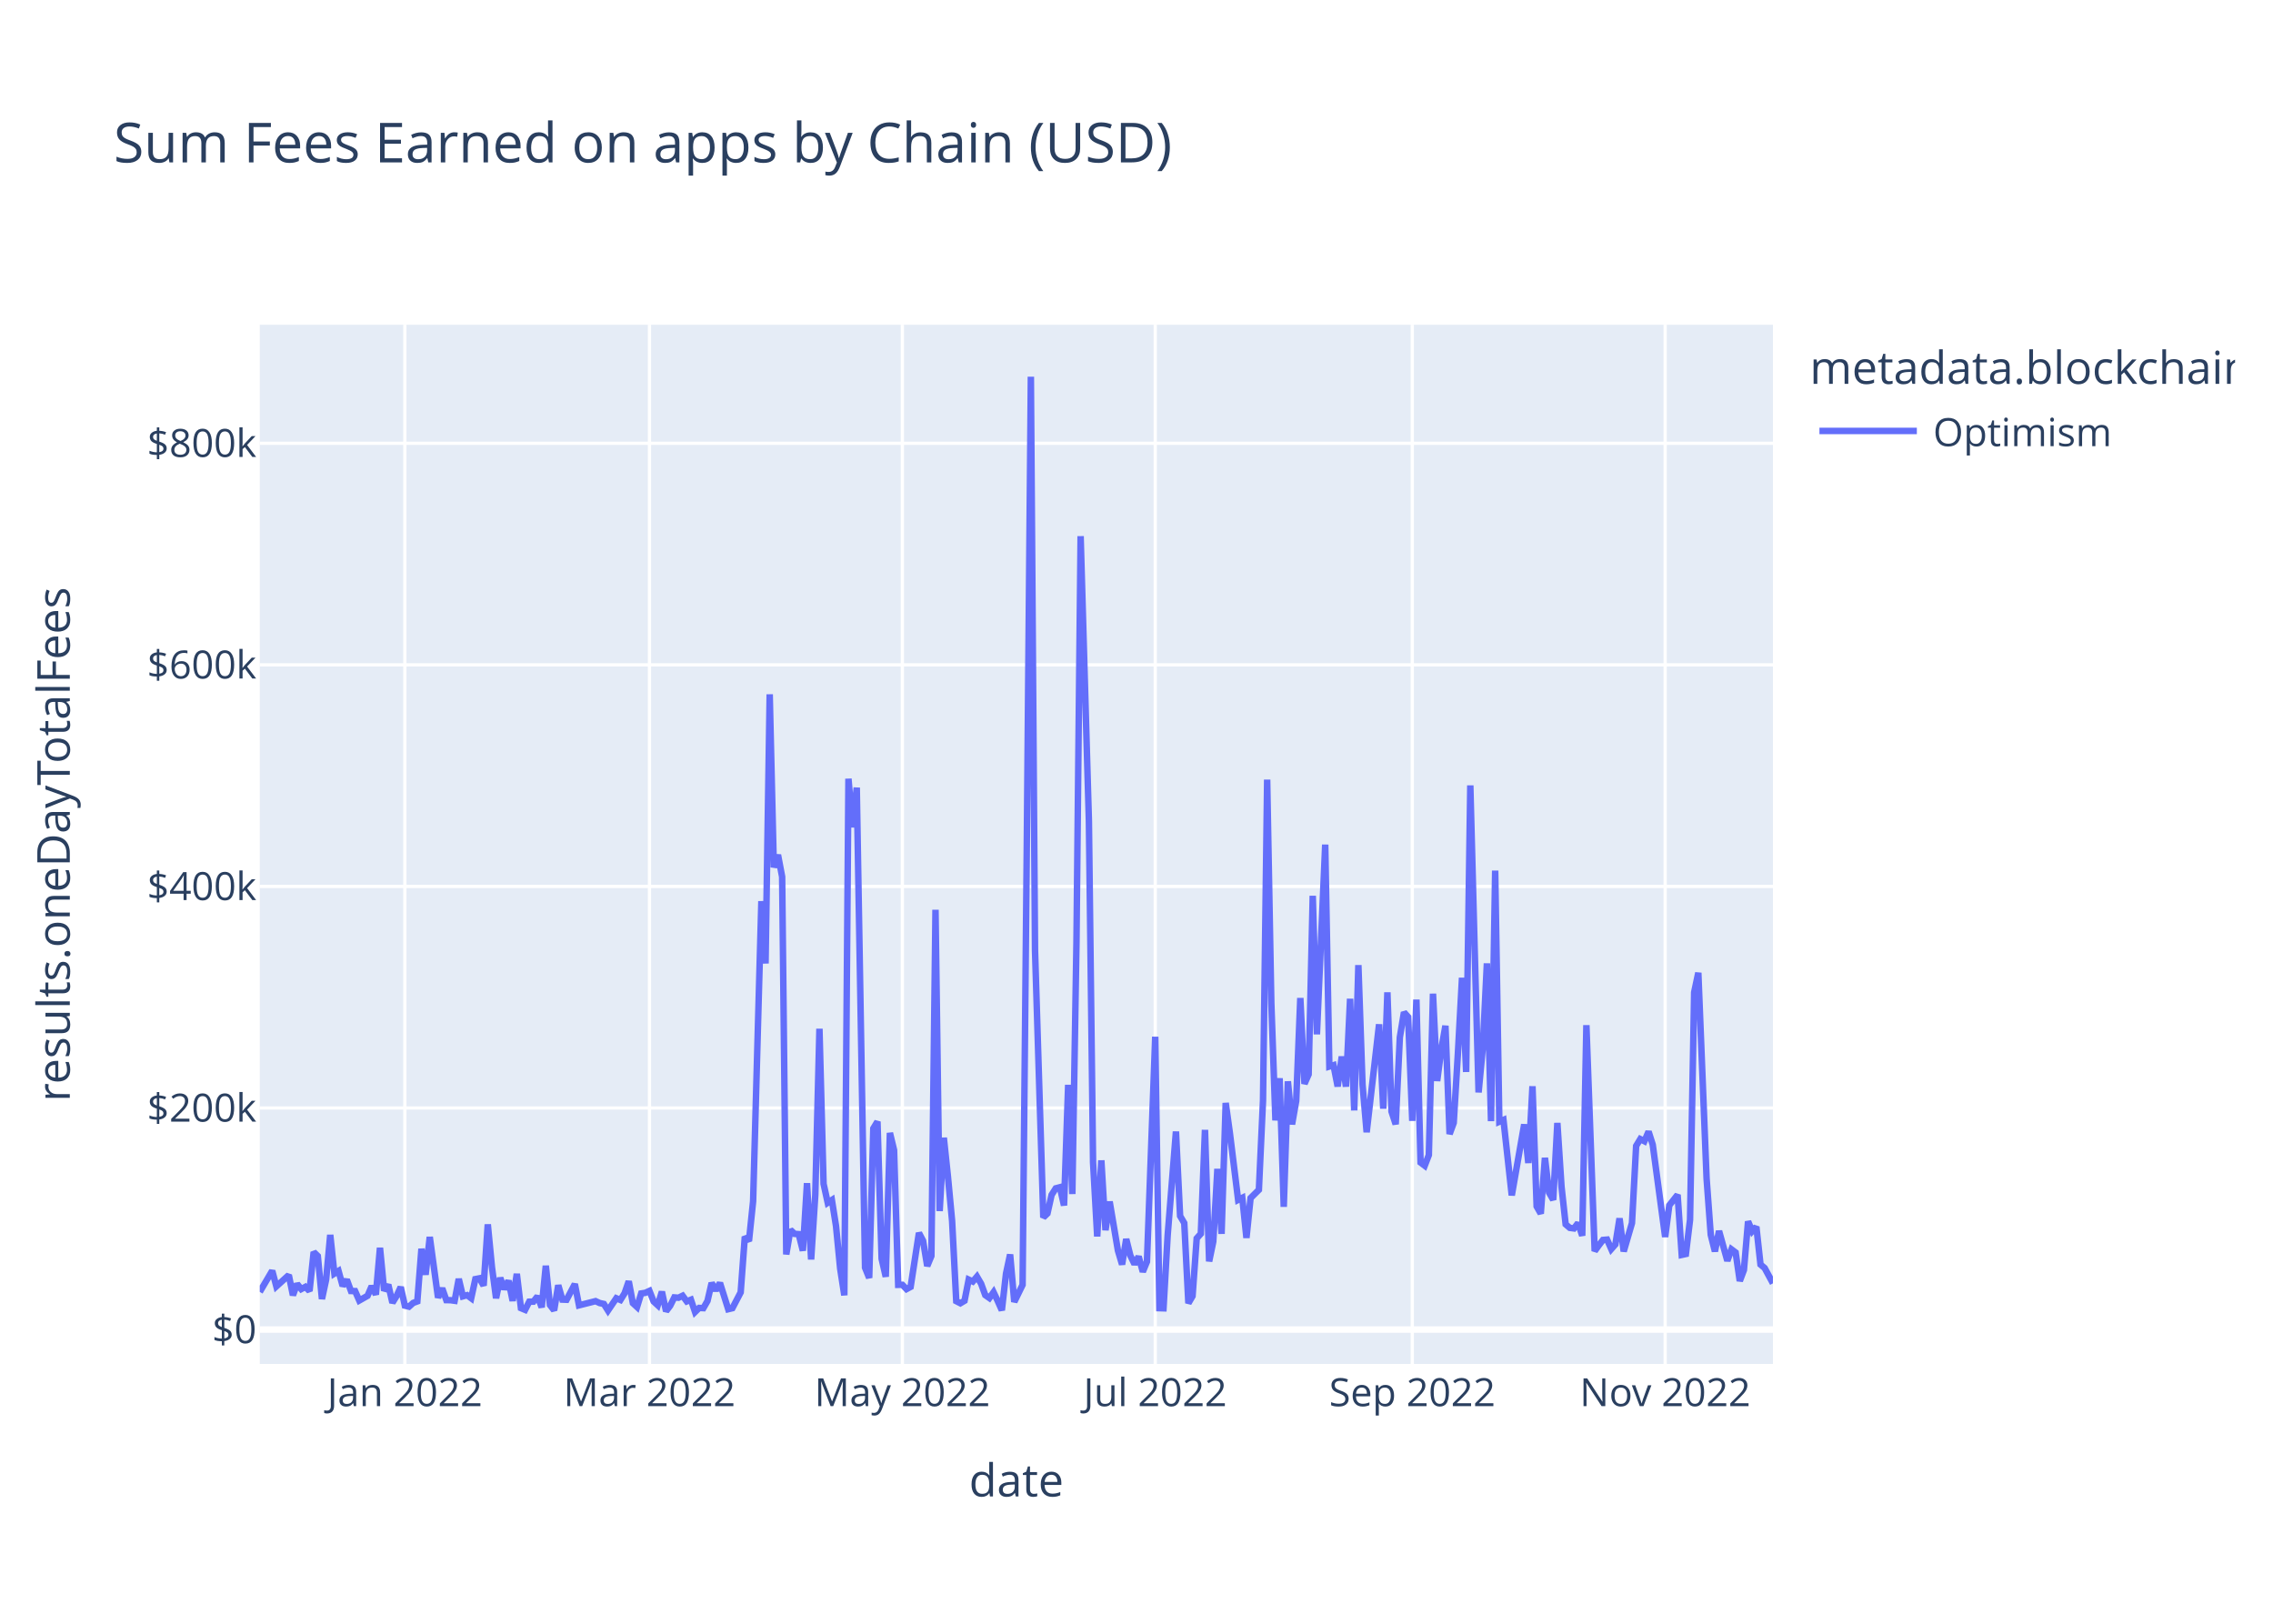
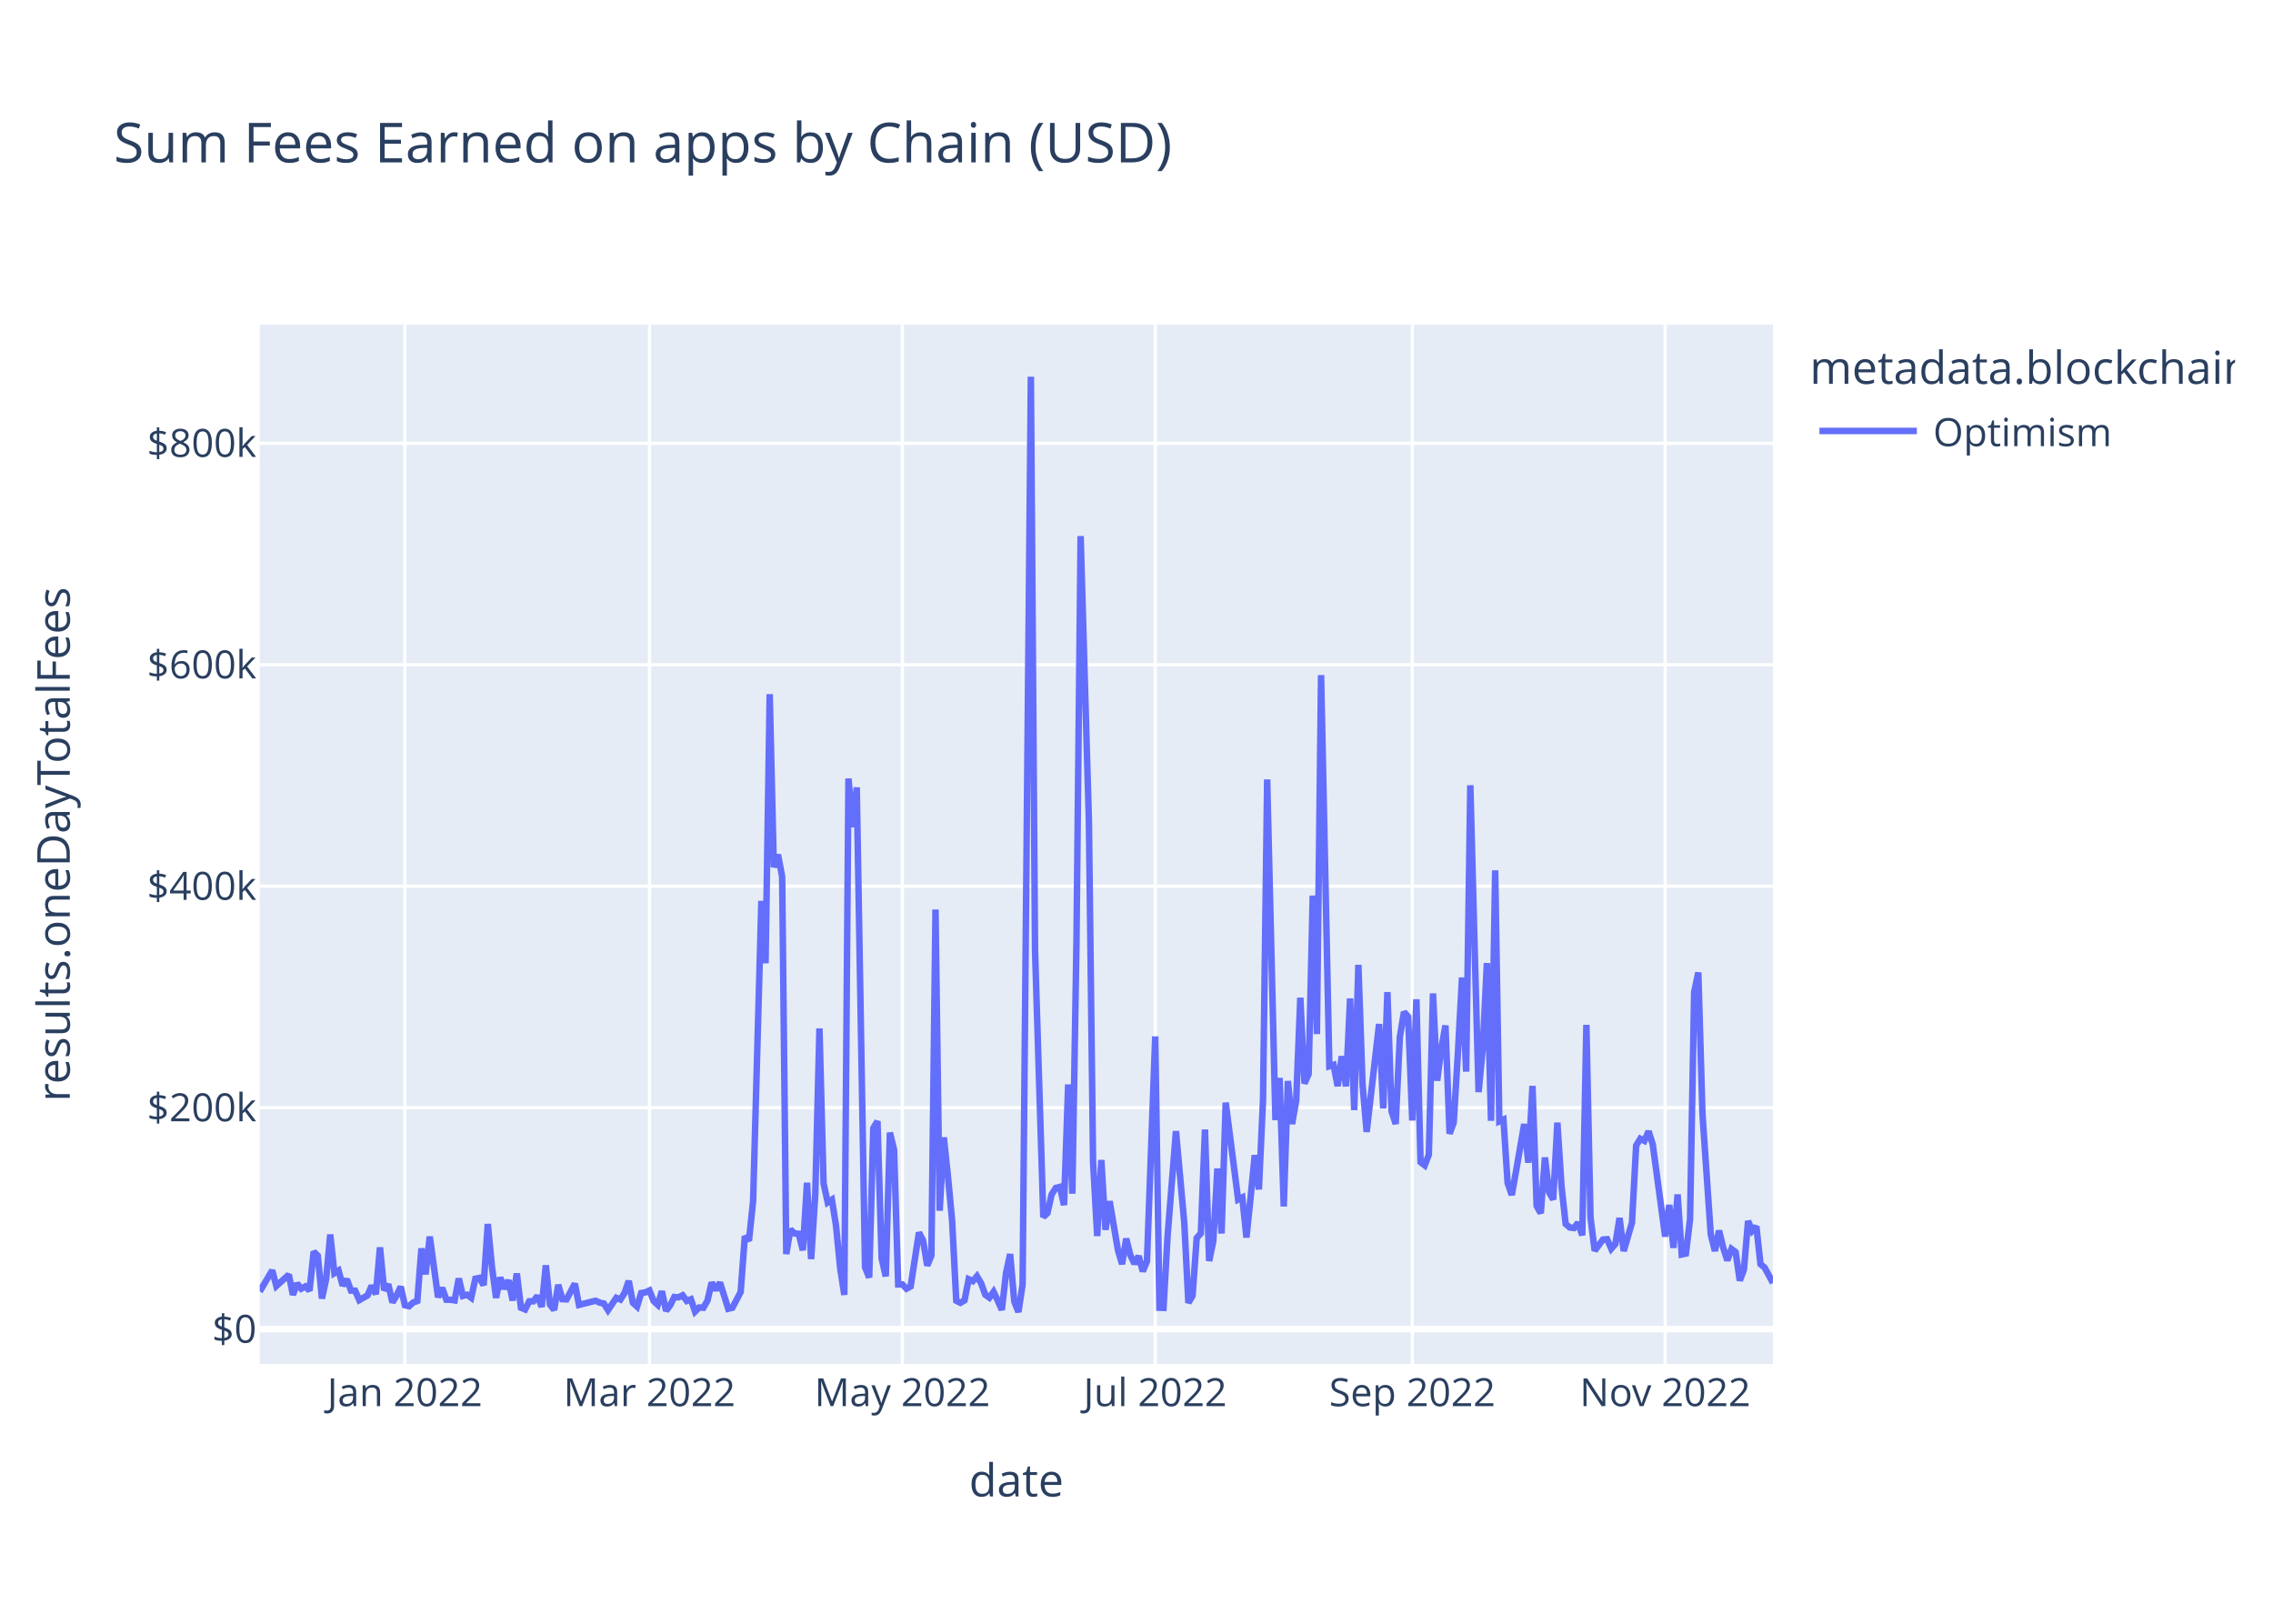
<svg xmlns="http://www.w3.org/2000/svg" class="main-svg" width="700" height="500" style="" viewBox="0 0 700 500">
  <rect x="0" y="0" width="700" height="500" style="fill: rgb(255, 255, 255); fill-opacity: 1;" />
-   <defs id="defs-9db870">
+   <defs id="defs-dbf100">
    <g class="clips">
-       <clipPath id="clip9db870xyplot" class="plotclip">
+       <clipPath id="clipdbf100xyplot" class="plotclip">
        <rect width="466" height="320" />
      </clipPath>
-       <clipPath class="axesclip" id="clip9db870x">
+       <clipPath class="axesclip" id="clipdbf100x">
        <rect x="80" y="0" width="466" height="500" />
      </clipPath>
-       <clipPath class="axesclip" id="clip9db870y">
+       <clipPath class="axesclip" id="clipdbf100y">
        <rect x="0" y="100" width="700" height="320" />
      </clipPath>
-       <clipPath class="axesclip" id="clip9db870xy">
+       <clipPath class="axesclip" id="clipdbf100xy">
        <rect x="80" y="100" width="466" height="320" />
      </clipPath>
    </g>
    <g class="gradients" />
    <g class="patterns" />
  </defs>
  <g class="bglayer">
    <rect class="bg" x="80" y="100" width="466" height="320" style="fill: rgb(229, 236, 246); fill-opacity: 1; stroke-width: 0;" />
  </g>
  <g class="layer-below">
    <g class="imagelayer" />
    <g class="shapelayer" />
  </g>
  <g class="cartesianlayer">
    <g class="subplot xy">
      <g class="layer-subplot">
        <g class="shapelayer" />
        <g class="imagelayer" />
      </g>
      <g class="minor-gridlayer">
        <g class="x" />
        <g class="y" />
      </g>
      <g class="gridlayer">
        <g class="x">
          <path class="xgrid crisp" transform="translate(124.68,0)" d="M0,100v320" style="stroke: rgb(255, 255, 255); stroke-opacity: 1; stroke-width: 1px;" />
          <path class="xgrid crisp" transform="translate(200.01,0)" d="M0,100v320" style="stroke: rgb(255, 255, 255); stroke-opacity: 1; stroke-width: 1px;" />
          <path class="xgrid crisp" transform="translate(277.89,0)" d="M0,100v320" style="stroke: rgb(255, 255, 255); stroke-opacity: 1; stroke-width: 1px;" />
          <path class="xgrid crisp" transform="translate(355.77,0)" d="M0,100v320" style="stroke: rgb(255, 255, 255); stroke-opacity: 1; stroke-width: 1px;" />
          <path class="xgrid crisp" transform="translate(434.93,0)" d="M0,100v320" style="stroke: rgb(255, 255, 255); stroke-opacity: 1; stroke-width: 1px;" />
          <path class="xgrid crisp" transform="translate(512.81,0)" d="M0,100v320" style="stroke: rgb(255, 255, 255); stroke-opacity: 1; stroke-width: 1px;" />
        </g>
        <g class="y">
-           <path class="ygrid crisp" transform="translate(0,341.18)" d="M80,0h466" style="stroke: rgb(255, 255, 255); stroke-opacity: 1; stroke-width: 1px;" />
-           <path class="ygrid crisp" transform="translate(0,272.96)" d="M80,0h466" style="stroke: rgb(255, 255, 255); stroke-opacity: 1; stroke-width: 1px;" />
-           <path class="ygrid crisp" transform="translate(0,204.73)" d="M80,0h466" style="stroke: rgb(255, 255, 255); stroke-opacity: 1; stroke-width: 1px;" />
-           <path class="ygrid crisp" transform="translate(0,136.5)" d="M80,0h466" style="stroke: rgb(255, 255, 255); stroke-opacity: 1; stroke-width: 1px;" />
+           <path class="ygrid crisp" transform="translate(0,341.08)" d="M80,0h466" style="stroke: rgb(255, 255, 255); stroke-opacity: 1; stroke-width: 1px;" />
+           <path class="ygrid crisp" transform="translate(0,272.88)" d="M80,0h466" style="stroke: rgb(255, 255, 255); stroke-opacity: 1; stroke-width: 1px;" />
+           <path class="ygrid crisp" transform="translate(0,204.69)" d="M80,0h466" style="stroke: rgb(255, 255, 255); stroke-opacity: 1; stroke-width: 1px;" />
+           <path class="ygrid crisp" transform="translate(0,136.49)" d="M80,0h466" style="stroke: rgb(255, 255, 255); stroke-opacity: 1; stroke-width: 1px;" />
        </g>
      </g>
      <g class="zerolinelayer">
-         <path class="yzl zl crisp" transform="translate(0,409.41)" d="M80,0h466" style="stroke: rgb(255, 255, 255); stroke-opacity: 1; stroke-width: 2px;" />
+         <path class="yzl zl crisp" transform="translate(0,409.28)" d="M80,0h466" style="stroke: rgb(255, 255, 255); stroke-opacity: 1; stroke-width: 2px;" />
      </g>
      <path class="xlines-below" />
      <path class="ylines-below" />
      <g class="overlines-below" />
      <g class="xaxislayer-below" />
      <g class="yaxislayer-below" />
      <g class="overaxes-below" />
-       <g class="plot" transform="translate(80,100)" clip-path="url(#clip9db870xyplot)">
+       <g class="plot" transform="translate(80,100)" clip-path="url(#clipdbf100xyplot)">
        <g class="scatterlayer mlayer">
-           <g class="trace scatter trace484f67" style="stroke-miterlimit: 2; opacity: 1;">
+           <g class="trace scatter trace360758" style="stroke-miterlimit: 2; opacity: 1;">
            <g class="fills" />
            <g class="errorbars" />
            <g class="lines">
-               <path class="js-line" d="M0,297.82L3.83,291.31L5.11,296.12L8.94,292.64L10.21,298.85L11.49,295.35L12.77,296.95L14.04,296.27L15.32,297.54L16.6,285.55L17.87,286.78L19.15,300L20.43,294.05L21.7,280.26L22.98,292.17L24.26,291.37L25.53,295.99L26.81,294.06L28.09,297.54L29.36,297.57L30.64,300.47L33.19,299.02L34.47,296.05L35.75,298.65L37.02,284.23L38.3,297.44L39.58,295.6L40.85,301.17L42.13,299.07L43.41,296.33L44.68,302.04L45.96,302.36L47.24,301.21L48.52,300.74L49.79,284.54L51.07,292.53L52.35,280.9L54.9,299.58L56.18,296.71L57.45,300.35L58.73,300.37L60.01,300.55L61.28,293.82L62.56,299.18L63.84,298.82L65.11,299.76L66.39,293.88L67.67,293.63L68.94,295.88L70.22,277.02L71.5,290.19L72.77,299.76L74.05,293.5L75.33,296.97L76.6,294.36L77.88,300.58L79.16,292.26L80.43,302.81L81.71,303.34L82.99,300.83L84.26,300.82L85.54,299.18L86.82,302.56L88.09,289.76L89.37,301.85L90.65,303.5L91.92,295.77L93.2,300.19L94.48,300.24L97.03,295.4L98.31,301.95L103.41,300.66L104.69,301.25L105.97,301.53L107.24,303.55L109.8,299.77L111.07,300.3L112.35,298.23L113.63,294.55L114.9,301.28L116.18,302.46L117.46,298.3L118.73,298.1L120.01,297.51L121.29,300.75L122.56,301.92L123.84,297.75L125.12,303.76L126.39,302.08L127.67,299.51L128.95,299.61L130.22,299L131.5,300.74L132.78,300.23L134.05,304L135.33,302.75L136.61,302.82L137.88,300.6L139.16,295.06L140.44,297.35L141.72,295.06L144.27,303.14L145.55,302.83L148.1,297.95L149.38,280.81L150.65,282.17L151.93,269.91L154.48,177.5L155.76,196.69L157.04,113.8L158.31,167.09L159.59,163.24L160.87,169.99L162.14,286.28L163.42,278.72L164.7,279.94L165.97,280.03L167.25,285.13L168.53,264.33L169.8,287.83L171.08,267.91L172.36,216.78L173.63,264.53L174.91,270.37L176.19,269.53L177.46,277.52L178.74,290.6L180.02,298.87L181.29,139.79L182.57,154.75L183.85,142.53L186.4,290.35L187.68,293.51L188.95,247.48L190.23,245.37L191.51,287.61L192.78,293.15L194.06,248.86L195.34,254.16L196.61,295.64L197.89,295.63L199.17,296.95L200.44,296.27L203,279.66L204.27,282.08L205.55,289.84L206.83,286.76L208.1,180.15L209.38,272.93L210.66,250.34L211.93,262.31L213.21,275.95L214.49,300.66L215.76,301.31L217.04,300.55L218.32,294.03L219.59,294.62L220.87,293.11L222.15,295.3L223.42,298.8L224.7,299.7L225.98,297.91L227.25,300.59L228.53,303.47L229.81,292.19L231.08,286.29L232.36,300.89L234.92,295.64L236.19,163.05L237.47,16L238.75,192.7L241.3,274.89L242.58,273.66L243.85,267.95L245.13,265.93L246.41,265.59L247.68,271.21L248.96,234.05L250.24,267.68L251.51,190.28L252.79,65.1L255.34,152.75L256.62,257.87L257.9,280.74L259.17,257.31L260.45,278.82L261.73,270.01L264.28,285.08L265.56,289.38L266.83,281.54L268.11,286.63L269.39,289.27L270.66,286.92L271.94,291.61L273.22,288.5L275.77,219.24L277.05,302.83L278.32,302.87L279.6,280.36L282.15,248.43L283.43,274.44L284.71,276.62L285.98,301.31L287.26,299.11L288.54,281.33L289.81,279.91L291.09,247.92L292.37,288.42L293.64,282.32L294.92,259.93L296.2,279.94L297.47,239.63L298.75,248.86L301.3,269.49L302.58,268.86L303.86,281.19L305.13,268.92L307.69,266.38L308.96,238.9L310.24,140.07L311.52,208.88L312.79,245L314.07,232.03L315.35,271.62L316.62,232.98L317.9,246.23L319.18,239L320.45,207.31L321.73,233.74L323.01,230.83L324.28,175.85L325.56,218.51L328.12,160.08L329.39,228.41L330.67,228.01L331.95,234.54L333.22,225.34L334.5,234.61L335.78,207.55L337.05,241.93L338.33,197.19L339.61,233.99L340.88,248.65L344.71,215.42L345.99,241.41L347.27,205.58L348.54,242.28L349.82,246.2L351.1,219.42L352.37,211.73L353.65,213.16L354.93,245.14L356.2,207.8L357.48,257.98L358.76,258.95L360.03,255.67L361.31,205.99L362.59,232.88L363.86,223.16L365.14,215.86L366.42,249.21L367.69,245.76L368.97,224.55L370.25,201.09L371.52,230.09L372.8,141.85L374.08,189.88L375.35,236.39L376.63,222.83L377.91,196.65L379.18,245.24L380.46,168.08L381.74,245.41L383.01,244.86L385.57,268.09L389.4,246.23L390.67,258.13L391.95,234.49L393.23,271.48L394.5,273.71L395.78,256.53L397.06,267.24L398.33,269.48L399.61,245.79L400.89,265.43L402.16,277L403.44,278.1L404.72,278.27L405.99,276.62L407.27,280.52L408.55,215.68L411.1,285.25L412.38,283.47L413.65,281.82L414.93,281.71L416.21,284.63L417.48,283.18L418.76,275.17L420.04,285.35L422.59,276.62L423.87,252.87L425.15,250.76L426.42,251.41L427.7,248.45L428.98,252.48L432.81,280.9L434.08,271.16L436.64,267.92L437.91,286.42L439.19,286.14L440.47,275.62L441.74,205.58L443.02,199.54L445.57,262.96L446.85,280.23L448.13,285.34L449.4,279.06L451.96,288.24L453.23,284.72L454.51,285.68L455.79,294.45L457.06,291.08L458.34,276.11L459.62,279.13L460.89,277.76L462.17,289.39L463.45,290.47L466,295.18" style="vector-effect: non-scaling-stroke; fill: none; stroke: rgb(99, 110, 250); stroke-opacity: 1; stroke-width: 2px; opacity: 1;" />
+               <path class="js-line" d="M0,297.69L3.83,291.19L5.11,295.99L8.94,292.51L10.21,298.72L11.49,295.22L12.77,296.83L14.04,296.14L15.32,297.42L16.6,285.43L17.87,286.66L19.15,299.87L20.43,293.92L21.7,280.14L22.98,292.04L24.26,291.25L25.53,295.86L26.81,293.93L28.09,297.41L29.36,297.44L30.64,300.34L33.19,298.89L34.47,295.92L35.75,298.52L37.02,284.11L38.3,297.31L39.58,295.47L40.85,301.05L42.13,298.94L43.41,296.2L44.68,301.91L45.96,302.23L47.24,301.08L48.52,300.61L49.79,284.42L51.07,292.4L52.35,280.78L54.9,299.45L56.18,296.58L57.45,300.22L58.73,300.24L60.01,300.43L61.28,293.69L62.56,299.05L63.84,298.69L65.11,299.63L66.39,293.76L67.67,293.51L68.94,295.75L70.22,276.9L71.5,290.07L72.77,299.64L74.05,293.38L75.33,296.84L76.6,294.23L77.88,300.45L79.16,292.14L80.43,302.68L81.71,303.21L82.99,300.7L84.26,300.7L85.54,299.05L86.82,302.43L88.09,289.63L89.37,301.72L90.65,303.37L91.92,295.64L93.2,300.06L94.48,300.11L97.03,295.28L98.31,301.82L103.41,300.53L104.69,301.12L105.97,301.4L107.24,303.42L109.8,299.64L111.07,300.17L112.35,298.11L113.63,294.43L114.9,301.16L116.18,302.33L117.46,298.17L118.73,297.97L120.01,297.38L121.29,300.62L122.56,301.79L123.84,297.62L125.12,303.63L126.39,301.96L127.67,299.38L128.95,299.49L130.22,298.87L131.5,300.61L132.78,300.1L134.05,303.87L135.33,302.62L136.61,302.69L137.88,300.47L139.16,294.93L140.44,297.22L141.72,294.94L144.27,303.01L145.55,302.7L148.1,297.82L149.38,280.69L150.65,282.05L151.93,269.8L154.48,177.42L155.76,196.61L157.04,113.76L158.31,167.03L159.59,163.17L160.87,169.92L162.14,286.16L163.42,278.6L164.7,279.82L165.97,279.91L167.25,285L168.53,264.21L169.8,287.71L171.08,267.8L172.36,216.69L173.63,264.42L174.91,270.26L176.19,269.42L177.46,277.4L178.74,290.48L180.02,298.74L181.29,139.73L182.57,154.68L183.85,142.47L186.4,290.23L187.68,293.39L188.95,247.38L190.23,245.26L191.51,287.48L192.78,293.03L194.06,248.76L195.34,254.05L196.61,295.52L197.89,295.51L199.17,296.83L200.44,296.14L203,279.54L204.27,281.96L205.55,289.72L206.83,286.64L208.1,180.07L209.38,272.82L210.66,250.24L211.93,262.2L213.21,275.83L214.49,300.53L215.76,301.18L217.04,300.42L218.32,293.91L219.59,294.5L220.87,292.99L222.15,295.18L223.42,298.67L224.7,299.58L225.98,297.78L227.25,300.46L228.53,303.35L229.81,292.06L231.08,286.17L232.36,300.76L233.64,304L234.92,295.52L237.47,16L238.75,192.62L241.3,274.77L242.58,273.54L243.85,267.84L245.13,265.81L246.41,265.48L247.68,271.09L248.96,233.95L250.24,267.57L251.51,190.2L252.79,65.08L255.34,152.69L256.62,257.76L257.9,280.62L259.17,257.2L260.45,278.7L261.73,269.9L264.28,284.96L265.56,289.26L266.83,281.42L268.11,286.51L269.39,289.15L270.66,286.79L271.94,291.48L273.22,288.38L275.77,219.15L277.05,302.7L278.32,302.74L279.6,280.24L282.15,248.32L284.71,276.5L285.98,301.18L287.26,298.99L288.54,281.21L289.81,279.8L291.09,247.82L292.37,288.29L293.64,282.2L294.92,259.82L296.2,279.82L297.47,239.53L301.3,269.37L302.58,268.74L303.86,281.07L305.13,268.81L306.41,255.72L307.69,266.27L308.96,238.8L310.24,140.01L312.79,244.9L314.07,231.94L315.35,271.5L316.62,232.88L317.9,246.13L319.18,238.9L320.45,207.22L321.73,233.64L323.01,230.74L324.28,175.78L325.56,218.42L326.84,107.89L329.39,228.32L330.67,227.91L331.95,234.44L333.22,225.25L334.5,234.51L335.78,207.46L337.05,241.83L338.33,197.11L339.61,233.89L340.88,248.55L344.71,215.33L345.99,241.31L347.27,205.5L348.54,242.17L349.82,246.1L351.1,219.33L352.37,211.64L353.65,213.07L354.93,245.04L356.2,207.71L357.48,257.87L358.76,258.84L360.03,255.56L361.31,205.91L362.59,232.79L363.86,223.07L365.14,215.77L366.42,249.11L367.69,245.66L368.97,224.45L370.25,201.01L371.52,229.99L372.8,141.8L374.08,189.8L375.35,236.29L376.63,222.74L377.91,196.57L379.18,245.13L380.46,168.01L381.74,245.31L383.01,244.75L384.29,264.24L385.57,267.97L386.84,260.91L389.4,246.13L390.67,258.03L391.95,234.39L393.23,271.37L394.5,273.59L395.78,256.42L397.06,267.13L398.33,269.37L399.61,245.69L400.89,265.32L402.16,276.89L403.44,277.98L404.72,278.15L405.99,276.5L407.27,280.4L408.55,215.59L409.82,274.94L411.1,285.13L413.65,281.7L414.93,281.59L416.21,284.51L417.48,283.06L418.76,275.05L420.04,285.23L422.59,276.5L423.87,252.77L425.15,250.66L426.42,251.3L427.7,248.35L428.98,252.38L432.81,280.78L434.08,271.04L435.36,284.26L436.64,267.81L437.91,286.29L439.19,286.02L440.47,275.5L441.74,205.49L443.02,199.45L444.3,243.14L446.85,280.12L448.13,285.22L449.4,278.94L450.68,284.16L451.96,288.12L453.23,284.6L454.51,285.56L455.79,294.33L457.06,290.96L458.34,275.99L459.62,279.01L460.89,277.65L462.17,289.27L463.45,290.34L466,295.06" style="vector-effect: non-scaling-stroke; fill: none; stroke: rgb(99, 110, 250); stroke-opacity: 1; stroke-width: 2px; opacity: 1;" />
            </g>
            <g class="points" />
            <g class="text" />
          </g>
        </g>
      </g>
      <g class="overplot" />
      <path class="xlines-above crisp" d="M0,0" style="fill: none;" />
      <path class="ylines-above crisp" d="M0,0" style="fill: none;" />
      <g class="overlines-above" />
      <g class="xaxislayer-above">
        <g class="xtick">
          <text text-anchor="middle" x="0" y="433" transform="translate(124.68,0)" style="font-family: 'Open Sans', verdana, arial, sans-serif; font-size: 12px; fill: rgb(42, 63, 95); fill-opacity: 1; white-space: pre; opacity: 1;">Jan 2022</text>
        </g>
        <g class="xtick">
          <text text-anchor="middle" x="0" y="433" style="font-family: 'Open Sans', verdana, arial, sans-serif; font-size: 12px; fill: rgb(42, 63, 95); fill-opacity: 1; white-space: pre; opacity: 1;" transform="translate(200.01,0)">Mar 2022</text>
        </g>
        <g class="xtick">
          <text text-anchor="middle" x="0" y="433" style="font-family: 'Open Sans', verdana, arial, sans-serif; font-size: 12px; fill: rgb(42, 63, 95); fill-opacity: 1; white-space: pre; opacity: 1;" transform="translate(277.89,0)">May 2022</text>
        </g>
        <g class="xtick">
          <text text-anchor="middle" x="0" y="433" style="font-family: 'Open Sans', verdana, arial, sans-serif; font-size: 12px; fill: rgb(42, 63, 95); fill-opacity: 1; white-space: pre; opacity: 1;" transform="translate(355.77,0)">Jul 2022</text>
        </g>
        <g class="xtick">
          <text text-anchor="middle" x="0" y="433" style="font-family: 'Open Sans', verdana, arial, sans-serif; font-size: 12px; fill: rgb(42, 63, 95); fill-opacity: 1; white-space: pre; opacity: 1;" transform="translate(434.93,0)">Sep 2022</text>
        </g>
        <g class="xtick">
          <text text-anchor="middle" x="0" y="433" style="font-family: 'Open Sans', verdana, arial, sans-serif; font-size: 12px; fill: rgb(42, 63, 95); fill-opacity: 1; white-space: pre; opacity: 1;" transform="translate(512.81,0)">Nov 2022</text>
        </g>
      </g>
      <g class="yaxislayer-above">
        <g class="ytick">
-           <text text-anchor="end" x="79" y="4.2" transform="translate(0,409.41)" style="font-family: 'Open Sans', verdana, arial, sans-serif; font-size: 12px; fill: rgb(42, 63, 95); fill-opacity: 1; white-space: pre; opacity: 1;">$0</text>
+           <text text-anchor="end" x="79" y="4.2" transform="translate(0,409.28)" style="font-family: 'Open Sans', verdana, arial, sans-serif; font-size: 12px; fill: rgb(42, 63, 95); fill-opacity: 1; white-space: pre; opacity: 1;">$0</text>
        </g>
        <g class="ytick">
-           <text text-anchor="end" x="79" y="4.2" style="font-family: 'Open Sans', verdana, arial, sans-serif; font-size: 12px; fill: rgb(42, 63, 95); fill-opacity: 1; white-space: pre; opacity: 1;" transform="translate(0,341.18)">$200k</text>
+           <text text-anchor="end" x="79" y="4.2" style="font-family: 'Open Sans', verdana, arial, sans-serif; font-size: 12px; fill: rgb(42, 63, 95); fill-opacity: 1; white-space: pre; opacity: 1;" transform="translate(0,341.08)">$200k</text>
        </g>
        <g class="ytick">
-           <text text-anchor="end" x="79" y="4.2" style="font-family: 'Open Sans', verdana, arial, sans-serif; font-size: 12px; fill: rgb(42, 63, 95); fill-opacity: 1; white-space: pre; opacity: 1;" transform="translate(0,272.96)">$400k</text>
+           <text text-anchor="end" x="79" y="4.2" style="font-family: 'Open Sans', verdana, arial, sans-serif; font-size: 12px; fill: rgb(42, 63, 95); fill-opacity: 1; white-space: pre; opacity: 1;" transform="translate(0,272.88)">$400k</text>
        </g>
        <g class="ytick">
-           <text text-anchor="end" x="79" y="4.2" style="font-family: 'Open Sans', verdana, arial, sans-serif; font-size: 12px; fill: rgb(42, 63, 95); fill-opacity: 1; white-space: pre; opacity: 1;" transform="translate(0,204.73)">$600k</text>
+           <text text-anchor="end" x="79" y="4.2" style="font-family: 'Open Sans', verdana, arial, sans-serif; font-size: 12px; fill: rgb(42, 63, 95); fill-opacity: 1; white-space: pre; opacity: 1;" transform="translate(0,204.69)">$600k</text>
        </g>
        <g class="ytick">
-           <text text-anchor="end" x="79" y="4.2" style="font-family: 'Open Sans', verdana, arial, sans-serif; font-size: 12px; fill: rgb(42, 63, 95); fill-opacity: 1; white-space: pre; opacity: 1;" transform="translate(0,136.5)">$800k</text>
+           <text text-anchor="end" x="79" y="4.2" style="font-family: 'Open Sans', verdana, arial, sans-serif; font-size: 12px; fill: rgb(42, 63, 95); fill-opacity: 1; white-space: pre; opacity: 1;" transform="translate(0,136.49)">$800k</text>
        </g>
      </g>
      <g class="overaxes-above" />
    </g>
  </g>
  <g class="polarlayer" />
  <g class="smithlayer" />
  <g class="ternarylayer" />
  <g class="geolayer" />
  <g class="funnelarealayer" />
  <g class="pielayer" />
  <g class="iciclelayer" />
  <g class="treemaplayer" />
  <g class="sunburstlayer" />
  <g class="glimages" />
-   <defs id="topdefs-9db870">
+   <defs id="topdefs-dbf100">
    <g class="clips" />
-     <clipPath id="legend9db870">
+     <clipPath id="legenddbf100">
      <rect width="133" height="48" x="0" y="0" />
    </clipPath>
  </defs>
  <g class="layer-above">
    <g class="imagelayer" />
    <g class="shapelayer" />
  </g>
  <g class="infolayer">
    <g class="legend" pointer-events="all" transform="translate(555.32,100)">
      <rect class="bg" shape-rendering="crispEdges" style="stroke: rgb(68, 68, 68); stroke-opacity: 1; fill: rgb(255, 255, 255); fill-opacity: 1; stroke-width: 0px;" width="133" height="48" x="0" y="0" />
-       <g class="scrollbox" transform="" clip-path="url(#legend9db870)">
+       <g class="scrollbox" transform="" clip-path="url(#legenddbf100)">
        <text class="legendtitletext" text-anchor="start" x="2" y="18.2" style="font-family: 'Open Sans', verdana, arial, sans-serif; font-size: 14px; fill: rgb(42, 63, 95); fill-opacity: 1; white-space: pre;">metadata.blockchain</text>
        <g class="groups" transform="">
          <g class="traces" transform="translate(0,32.7)" style="opacity: 1;">
            <text class="legendtext" text-anchor="start" x="40" y="4.68" style="font-family: 'Open Sans', verdana, arial, sans-serif; font-size: 12px; fill: rgb(42, 63, 95); fill-opacity: 1; white-space: pre;">Optimism</text>
            <g class="layers" style="opacity: 1;">
              <g class="legendfill" />
              <g class="legendlines">
                <path class="js-line" d="M5,0h30" style="fill: none; stroke: rgb(99, 110, 250); stroke-opacity: 1; stroke-width: 2px;" />
              </g>
              <g class="legendsymbols">
                <g class="legendpoints" />
              </g>
            </g>
            <rect class="legendtoggle" x="0" y="-9.5" width="90.672" height="19" style="fill: rgb(0, 0, 0); fill-opacity: 0;" />
          </g>
        </g>
      </g>
      <rect class="scrollbar" rx="20" ry="3" width="0" height="0" style="fill: rgb(128, 139, 164); fill-opacity: 1;" x="0" y="0" />
    </g>
    <g class="g-gtitle">
      <text class="gtitle" x="35" y="50" text-anchor="start" dy="0em" style="font-family: 'Open Sans', verdana, arial, sans-serif; font-size: 17px; fill: rgb(42, 63, 95); opacity: 1; font-weight: normal; white-space: pre;">Sum Fees Earned on apps by Chain (USD)</text>
    </g>
    <g class="g-xtitle">
      <text class="xtitle" x="313" y="460.8" text-anchor="middle" style="font-family: 'Open Sans', verdana, arial, sans-serif; font-size: 14px; fill: rgb(42, 63, 95); opacity: 1; font-weight: normal; white-space: pre;">date</text>
    </g>
    <g class="g-ytitle">
      <text class="ytitle" transform="rotate(-90,21.49688,260)" x="21.497" y="260" text-anchor="middle" style="font-family: 'Open Sans', verdana, arial, sans-serif; font-size: 14px; fill: rgb(42, 63, 95); opacity: 1; font-weight: normal; white-space: pre;">results.oneDayTotalFees</text>
    </g>
  </g>
</svg>
